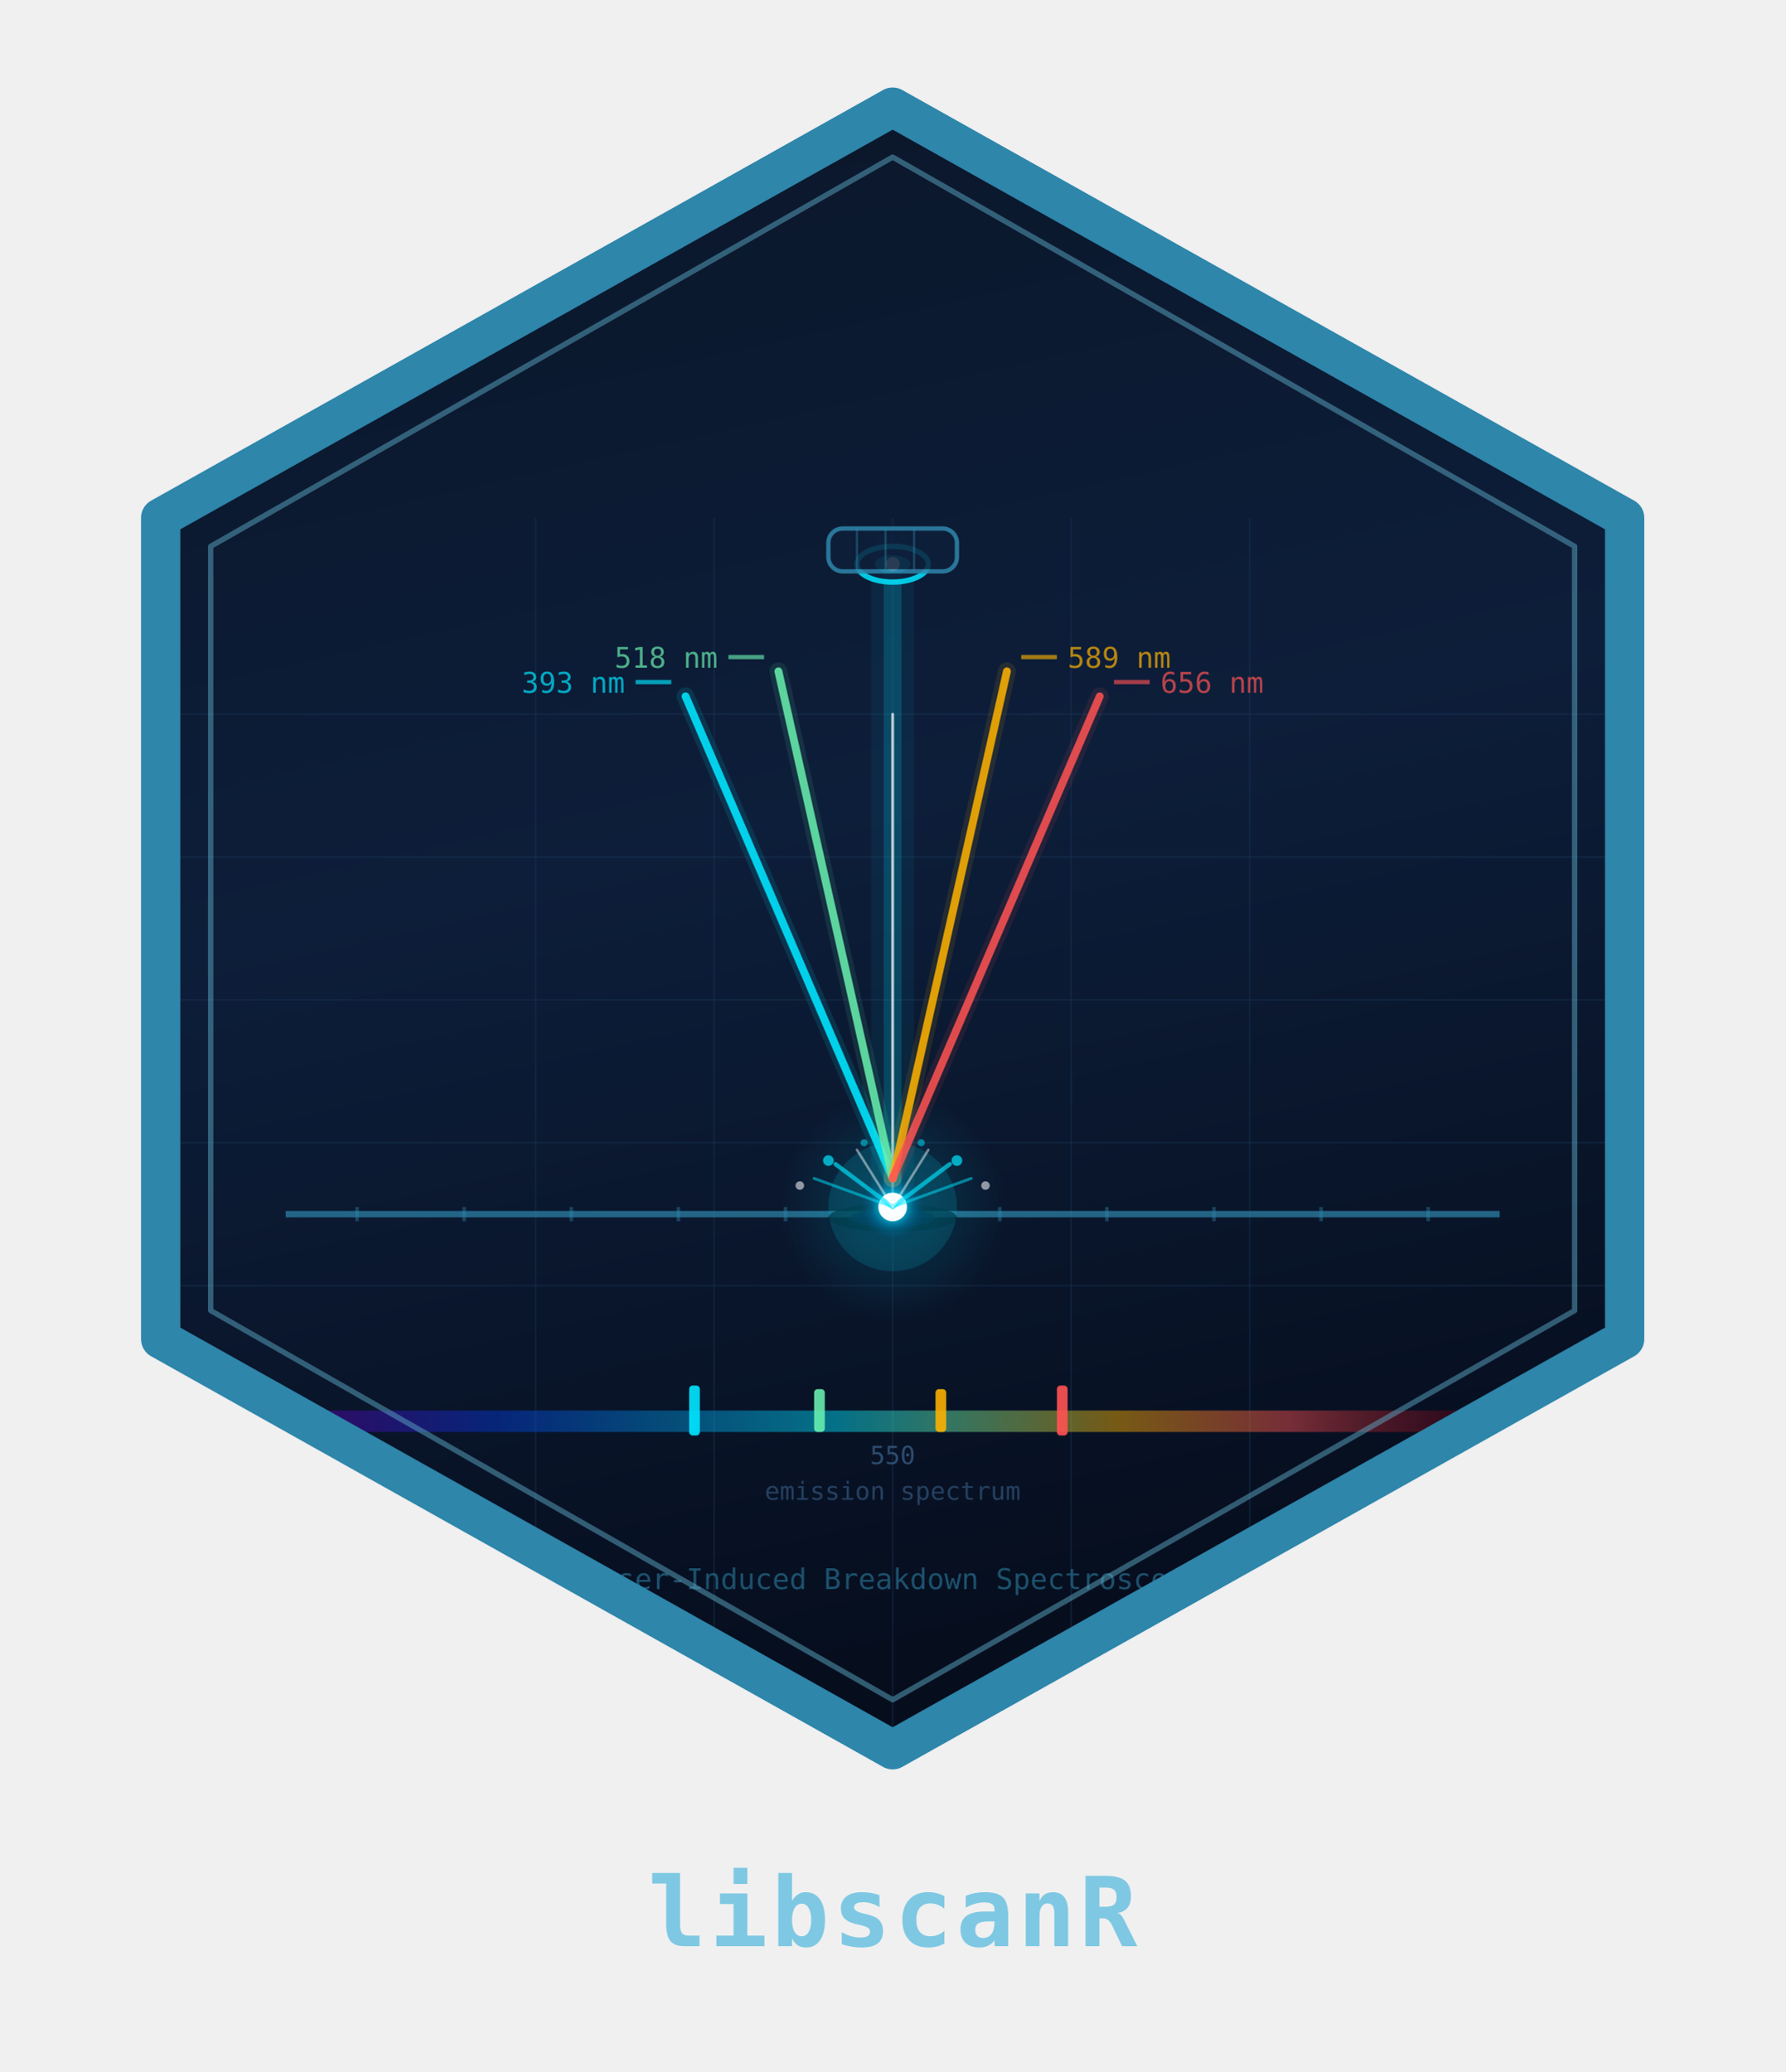
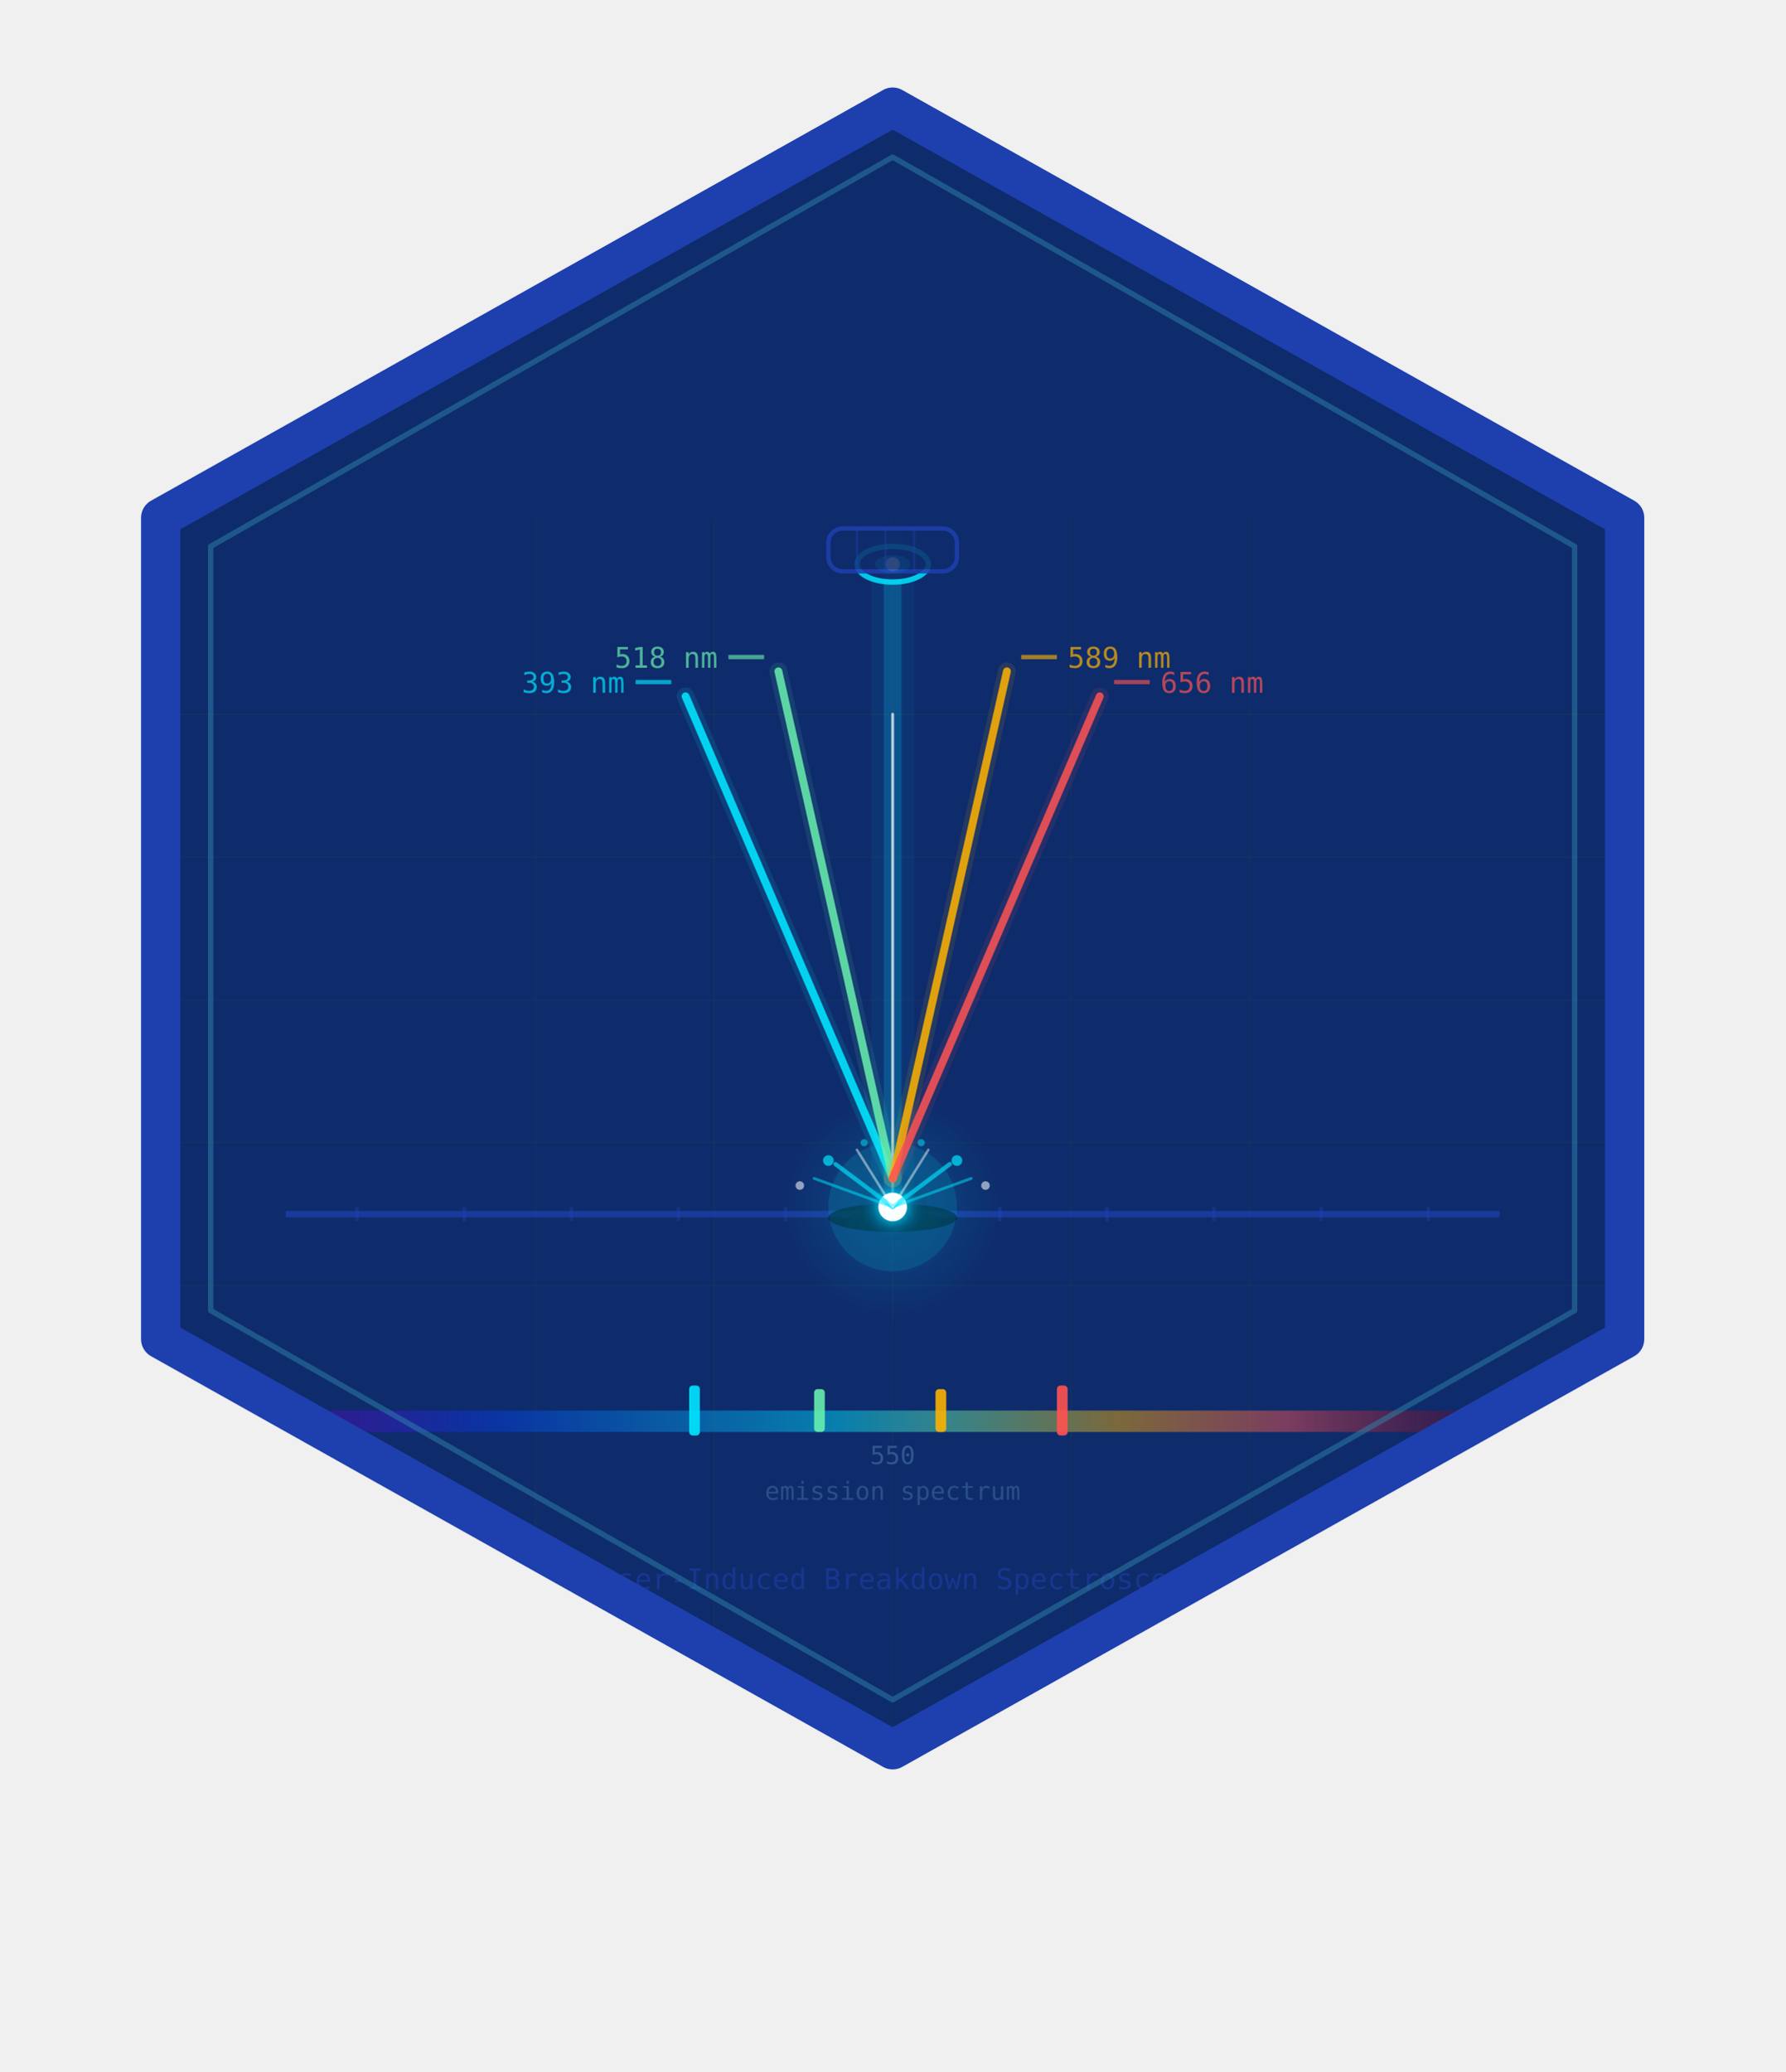
<svg xmlns="http://www.w3.org/2000/svg" width="500" height="580" viewBox="0 0 500 580">
  <defs>
    <linearGradient id="bglibscan" x1="0" y1="0" x2="0.2" y2="1">
-       <stop offset="0%" stop-color="#0a1628" />
-       <stop offset="50%" stop-color="#0d1e3a" />
-       <stop offset="100%" stop-color="#060e1e" />
+       <stop offset="0%" stop-color="#0E2B6B" />
+       <stop offset="50%" stop-color="#0E2B6B" />
+       <stop offset="100%" stop-color="#0E2B6B" />
    </linearGradient>
    <linearGradient id="beamgrad" x1="0" y1="0" x2="0" y2="1">
      <stop offset="0%" stop-color="#00E5FF" stop-opacity="0.0" />
      <stop offset="60%" stop-color="#00E5FF" stop-opacity="0.7" />
      <stop offset="100%" stop-color="#ffffff" stop-opacity="0.95" />
    </linearGradient>
    <linearGradient id="burstgrad" cx="50%" cy="50%" r="50%" fx="50%" fy="50%" gradientUnits="objectBoundingBox">
      <stop offset="0%" stop-color="#ffffff" stop-opacity="1" />
      <stop offset="35%" stop-color="#00E5FF" stop-opacity="0.85" />
      <stop offset="100%" stop-color="#00B0CC" stop-opacity="0" />
    </linearGradient>
    <radialGradient id="plasmagrad" cx="50%" cy="50%" r="50%">
      <stop offset="0%" stop-color="#ffffff" stop-opacity="1" />
      <stop offset="25%" stop-color="#00E5FF" stop-opacity="0.9" />
      <stop offset="60%" stop-color="#0077AA" stop-opacity="0.5" />
      <stop offset="100%" stop-color="#003355" stop-opacity="0" />
    </radialGradient>
    <radialGradient id="haloglow" cx="50%" cy="50%" r="50%">
      <stop offset="0%" stop-color="#00E5FF" stop-opacity="0.3" />
      <stop offset="100%" stop-color="#00E5FF" stop-opacity="0" />
    </radialGradient>
    <clipPath id="hexlibscan">
      <polygon points="250,30 455,145 455,375 250,490 45,375 45,145" />
    </clipPath>
  </defs>
  <polygon points="250,30 455,145 455,375 250,490 45,375 45,145" fill="url(#bglibscan)" />
  <g clip-path="url(#hexlibscan)">
    <line x1="45" y1="200" x2="455" y2="200" stroke="#1a3a5a" stroke-width="0.4" opacity="0.4" />
    <line x1="45" y1="240" x2="455" y2="240" stroke="#1a3a5a" stroke-width="0.4" opacity="0.4" />
    <line x1="45" y1="280" x2="455" y2="280" stroke="#1a3a5a" stroke-width="0.4" opacity="0.4" />
    <line x1="45" y1="320" x2="455" y2="320" stroke="#1a3a5a" stroke-width="0.4" opacity="0.4" />
    <line x1="45" y1="360" x2="455" y2="360" stroke="#1a3a5a" stroke-width="0.4" opacity="0.4" />
    <line x1="150" y1="145" x2="150" y2="490" stroke="#1a3a5a" stroke-width="0.4" opacity="0.4" />
    <line x1="200" y1="145" x2="200" y2="490" stroke="#1a3a5a" stroke-width="0.4" opacity="0.4" />
    <line x1="250" y1="145" x2="250" y2="490" stroke="#1a3a5a" stroke-width="0.4" opacity="0.4" />
    <line x1="300" y1="145" x2="300" y2="490" stroke="#1a3a5a" stroke-width="0.4" opacity="0.4" />
    <line x1="350" y1="145" x2="350" y2="490" stroke="#1a3a5a" stroke-width="0.4" opacity="0.4" />
-     <line x1="80" y1="340" x2="420" y2="340" stroke="#2E86AB" stroke-width="1.8" opacity="0.7" />
-     <line x1="100" y1="338" x2="100" y2="342" stroke="#2E86AB" stroke-width="1" opacity="0.4" />
-     <line x1="130" y1="338" x2="130" y2="342" stroke="#2E86AB" stroke-width="1" opacity="0.4" />
-     <line x1="160" y1="338" x2="160" y2="342" stroke="#2E86AB" stroke-width="1" opacity="0.4" />
-     <line x1="190" y1="338" x2="190" y2="342" stroke="#2E86AB" stroke-width="1" opacity="0.4" />
-     <line x1="220" y1="338" x2="220" y2="342" stroke="#2E86AB" stroke-width="1" opacity="0.4" />
-     <line x1="280" y1="338" x2="280" y2="342" stroke="#2E86AB" stroke-width="1" opacity="0.4" />
-     <line x1="310" y1="338" x2="310" y2="342" stroke="#2E86AB" stroke-width="1" opacity="0.4" />
-     <line x1="340" y1="338" x2="340" y2="342" stroke="#2E86AB" stroke-width="1" opacity="0.4" />
-     <line x1="370" y1="338" x2="370" y2="342" stroke="#2E86AB" stroke-width="1" opacity="0.4" />
-     <line x1="400" y1="338" x2="400" y2="342" stroke="#2E86AB" stroke-width="1" opacity="0.4" />
+     <line x1="80" y1="340" x2="420" y2="340" stroke="#1E40AF" stroke-width="1.8" opacity="0.7" />
+     <line x1="100" y1="338" x2="100" y2="342" stroke="#1E40AF" stroke-width="1" opacity="0.4" />
+     <line x1="130" y1="338" x2="130" y2="342" stroke="#1E40AF" stroke-width="1" opacity="0.4" />
+     <line x1="160" y1="338" x2="160" y2="342" stroke="#1E40AF" stroke-width="1" opacity="0.4" />
+     <line x1="190" y1="338" x2="190" y2="342" stroke="#1E40AF" stroke-width="1" opacity="0.4" />
+     <line x1="220" y1="338" x2="220" y2="342" stroke="#1E40AF" stroke-width="1" opacity="0.4" />
+     <line x1="280" y1="338" x2="280" y2="342" stroke="#1E40AF" stroke-width="1" opacity="0.4" />
+     <line x1="310" y1="338" x2="310" y2="342" stroke="#1E40AF" stroke-width="1" opacity="0.4" />
+     <line x1="340" y1="338" x2="340" y2="342" stroke="#1E40AF" stroke-width="1" opacity="0.4" />
+     <line x1="370" y1="338" x2="370" y2="342" stroke="#1E40AF" stroke-width="1" opacity="0.4" />
+     <line x1="400" y1="338" x2="400" y2="342" stroke="#1E40AF" stroke-width="1" opacity="0.4" />
    <ellipse cx="250" cy="341" rx="18" ry="4" fill="#000d1a" opacity="0.7" />
    <ellipse cx="250" cy="341" rx="12" ry="2.5" fill="#001833" opacity="0.8" />
    <line x1="250" y1="155" x2="250" y2="335" stroke="#00E5FF" stroke-width="12" opacity="0.06" stroke-linecap="round" />
    <line x1="250" y1="155" x2="250" y2="336" stroke="#00E5FF" stroke-width="5" opacity="0.18" stroke-linecap="round" />
    <line x1="250" y1="155" x2="250" y2="337" stroke="url(#beamgrad)" stroke-width="2" opacity="0.95" stroke-linecap="round" />
    <line x1="250" y1="200" x2="250" y2="337" stroke="#ffffff" stroke-width="0.8" opacity="0.7" stroke-linecap="round" />
-     <ellipse cx="250" cy="158" rx="10" ry="5" fill="#0d1e3a" stroke="#00E5FF" stroke-width="1.5" opacity="0.85" />
+     <ellipse cx="250" cy="158" rx="10" ry="5" fill="#0E2B6B" stroke="#00E5FF" stroke-width="1.5" opacity="0.85" />
    <ellipse cx="250" cy="158" rx="5" ry="2.5" fill="#00E5FF" opacity="0.5" />
    <circle cx="250" cy="158" r="2" fill="#ffffff" opacity="0.8" />
-     <rect x="232" y="148" width="36" height="12" rx="4" fill="#0d1e3a" stroke="#2E86AB" stroke-width="1.2" opacity="0.85" />
-     <line x1="240" y1="148" x2="240" y2="160" stroke="#2E86AB" stroke-width="0.6" opacity="0.4" />
-     <line x1="248" y1="148" x2="248" y2="160" stroke="#2E86AB" stroke-width="0.6" opacity="0.4" />
-     <line x1="256" y1="148" x2="256" y2="160" stroke="#2E86AB" stroke-width="0.6" opacity="0.4" />
+     <rect x="232" y="148" width="36" height="12" rx="4" fill="#0E2B6B" stroke="#1E40AF" stroke-width="1.2" opacity="0.85" />
+     <line x1="240" y1="148" x2="240" y2="160" stroke="#1E40AF" stroke-width="0.6" opacity="0.4" />
+     <line x1="248" y1="148" x2="248" y2="160" stroke="#1E40AF" stroke-width="0.6" opacity="0.4" />
+     <line x1="256" y1="148" x2="256" y2="160" stroke="#1E40AF" stroke-width="0.6" opacity="0.4" />
    <circle cx="250" cy="338" r="32" fill="url(#haloglow)" opacity="0.6" />
    <circle cx="250" cy="338" r="18" fill="#00B0CC" opacity="0.18" />
    <circle cx="250" cy="338" r="10" fill="url(#plasmagrad)" opacity="0.95" />
    <circle cx="250" cy="338" r="4" fill="#ffffff" opacity="0.98" />
    <line x1="250" y1="338" x2="234" y2="326" stroke="#00E5FF" stroke-width="1.2" opacity="0.65" stroke-linecap="round" />
    <line x1="250" y1="338" x2="266" y2="326" stroke="#00E5FF" stroke-width="1.2" opacity="0.65" stroke-linecap="round" />
    <line x1="250" y1="338" x2="228" y2="330" stroke="#00E5FF" stroke-width="0.8" opacity="0.5" stroke-linecap="round" />
    <line x1="250" y1="338" x2="272" y2="330" stroke="#00E5FF" stroke-width="0.8" opacity="0.5" stroke-linecap="round" />
    <line x1="250" y1="338" x2="240" y2="322" stroke="#ffffff" stroke-width="0.7" opacity="0.45" stroke-linecap="round" />
    <line x1="250" y1="338" x2="260" y2="322" stroke="#ffffff" stroke-width="0.7" opacity="0.45" stroke-linecap="round" />
    <circle cx="232" cy="325" r="1.5" fill="#00E5FF" opacity="0.7" />
    <circle cx="268" cy="325" r="1.5" fill="#00E5FF" opacity="0.7" />
    <circle cx="224" cy="332" r="1.2" fill="#ffffff" opacity="0.55" />
    <circle cx="276" cy="332" r="1.2" fill="#ffffff" opacity="0.55" />
    <circle cx="242" cy="320" r="1" fill="#00E5FF" opacity="0.5" />
    <circle cx="258" cy="320" r="1" fill="#00E5FF" opacity="0.5" />
    <line x1="250" y1="330" x2="192" y2="195" stroke="#00E5FF" stroke-width="2.2" opacity="0.88" stroke-linecap="round" />
    <line x1="250" y1="330" x2="192" y2="195" stroke="#00E5FF" stroke-width="5" opacity="0.12" stroke-linecap="round" />
    <line x1="188" y1="191" x2="178" y2="191" stroke="#00E5FF" stroke-width="1.2" opacity="0.65" />
    <text font-family="monospace" font-size="8" fill="#00E5FF" opacity="0.7" text-anchor="end" x="175" y="194">393 nm</text>
    <line x1="250" y1="330" x2="218" y2="188" stroke="#69F0AE" stroke-width="2.2" opacity="0.85" stroke-linecap="round" />
    <line x1="250" y1="330" x2="218" y2="188" stroke="#69F0AE" stroke-width="5" opacity="0.1" stroke-linecap="round" />
    <line x1="214" y1="184" x2="204" y2="184" stroke="#69F0AE" stroke-width="1.2" opacity="0.62" />
    <text font-family="monospace" font-size="8" fill="#69F0AE" opacity="0.7" text-anchor="end" x="201" y="187">518 nm</text>
    <line x1="250" y1="330" x2="282" y2="188" stroke="#FFB300" stroke-width="2.2" opacity="0.85" stroke-linecap="round" />
    <line x1="250" y1="330" x2="282" y2="188" stroke="#FFB300" stroke-width="5" opacity="0.1" stroke-linecap="round" />
    <line x1="286" y1="184" x2="296" y2="184" stroke="#FFB300" stroke-width="1.2" opacity="0.62" />
    <text font-family="monospace" font-size="8" fill="#FFB300" opacity="0.7" text-anchor="start" x="299" y="187">589 nm</text>
    <line x1="250" y1="330" x2="308" y2="195" stroke="#FF5252" stroke-width="2.2" opacity="0.85" stroke-linecap="round" />
    <line x1="250" y1="330" x2="308" y2="195" stroke="#FF5252" stroke-width="5" opacity="0.1" stroke-linecap="round" />
    <line x1="312" y1="191" x2="322" y2="191" stroke="#FF5252" stroke-width="1.2" opacity="0.62" />
    <text font-family="monospace" font-size="8" fill="#FF5252" opacity="0.7" text-anchor="start" x="325" y="194">656 nm</text>
    <defs>
      <linearGradient id="specbar" x1="0" y1="0" x2="1" y2="0">
        <stop offset="0%" stop-color="#6600cc" stop-opacity="0.5" />
        <stop offset="15%" stop-color="#0044ff" stop-opacity="0.5" />
        <stop offset="30%" stop-color="#00aaff" stop-opacity="0.5" />
        <stop offset="45%" stop-color="#00E5FF" stop-opacity="0.6" />
        <stop offset="55%" stop-color="#69F0AE" stop-opacity="0.6" />
        <stop offset="70%" stop-color="#FFB300" stop-opacity="0.6" />
        <stop offset="85%" stop-color="#FF5252" stop-opacity="0.6" />
        <stop offset="100%" stop-color="#880011" stop-opacity="0.4" />
      </linearGradient>
    </defs>
    <rect x="90" y="395" width="320" height="6" rx="2" fill="url(#specbar)" opacity="0.75" />
    <rect x="193" y="388" width="3" height="14" rx="1" fill="#00E5FF" opacity="0.9" />
    <rect x="228" y="389" width="3" height="12" rx="1" fill="#69F0AE" opacity="0.88" />
    <rect x="262" y="389" width="3" height="12" rx="1" fill="#FFB300" opacity="0.88" />
    <rect x="296" y="388" width="3" height="14" rx="1" fill="#FF5252" opacity="0.9" />
    <text font-family="monospace" font-size="7" fill="#4a7aaa" opacity="0.55" text-anchor="middle" x="90" y="410">300</text>
    <text font-family="monospace" font-size="7" fill="#4a7aaa" opacity="0.55" text-anchor="middle" x="250" y="410">550</text>
    <text font-family="monospace" font-size="7" fill="#4a7aaa" opacity="0.55" text-anchor="middle" x="410" y="410">800 nm</text>
    <text font-family="monospace" font-size="7" fill="#4a7aaa" opacity="0.45" text-anchor="middle" x="250" y="420">emission spectrum</text>
-     <text font-family="monospace" font-size="8" fill="#2E86AB" opacity="0.55" text-anchor="middle" x="250" y="445">
+     <text font-family="monospace" font-size="8" fill="#1E40AF" opacity="0.55" text-anchor="middle" x="250" y="445">
      Laser-Induced Breakdown Spectroscopy
    </text>
  </g>
-   <polygon points="250,30 455,145 455,375 250,490 45,375 45,145" fill="none" stroke="#2E86AB" stroke-width="11" stroke-linejoin="round" />
-   <polygon points="250,44 441,153 441,367 250,476 59,367 59,153" fill="none" stroke="#5BA8C4" stroke-width="1.5" stroke-linejoin="round" opacity="0.5" />
-   <text font-family="monospace" font-weight="700" font-size="27" fill="#7EC8E3" text-anchor="middle" x="250" y="545" letter-spacing="1">libscanR</text>
+   <polygon points="250,30 455,145 455,375 250,490 45,375 45,145" fill="none" stroke="#1E40AF" stroke-width="11" stroke-linejoin="round" />
+   <polygon points="250,44 441,153 441,367 250,476 59,367 59,153" fill="none" stroke="#2E86AB" stroke-width="1.5" stroke-linejoin="round" opacity="0.5" />
</svg>
